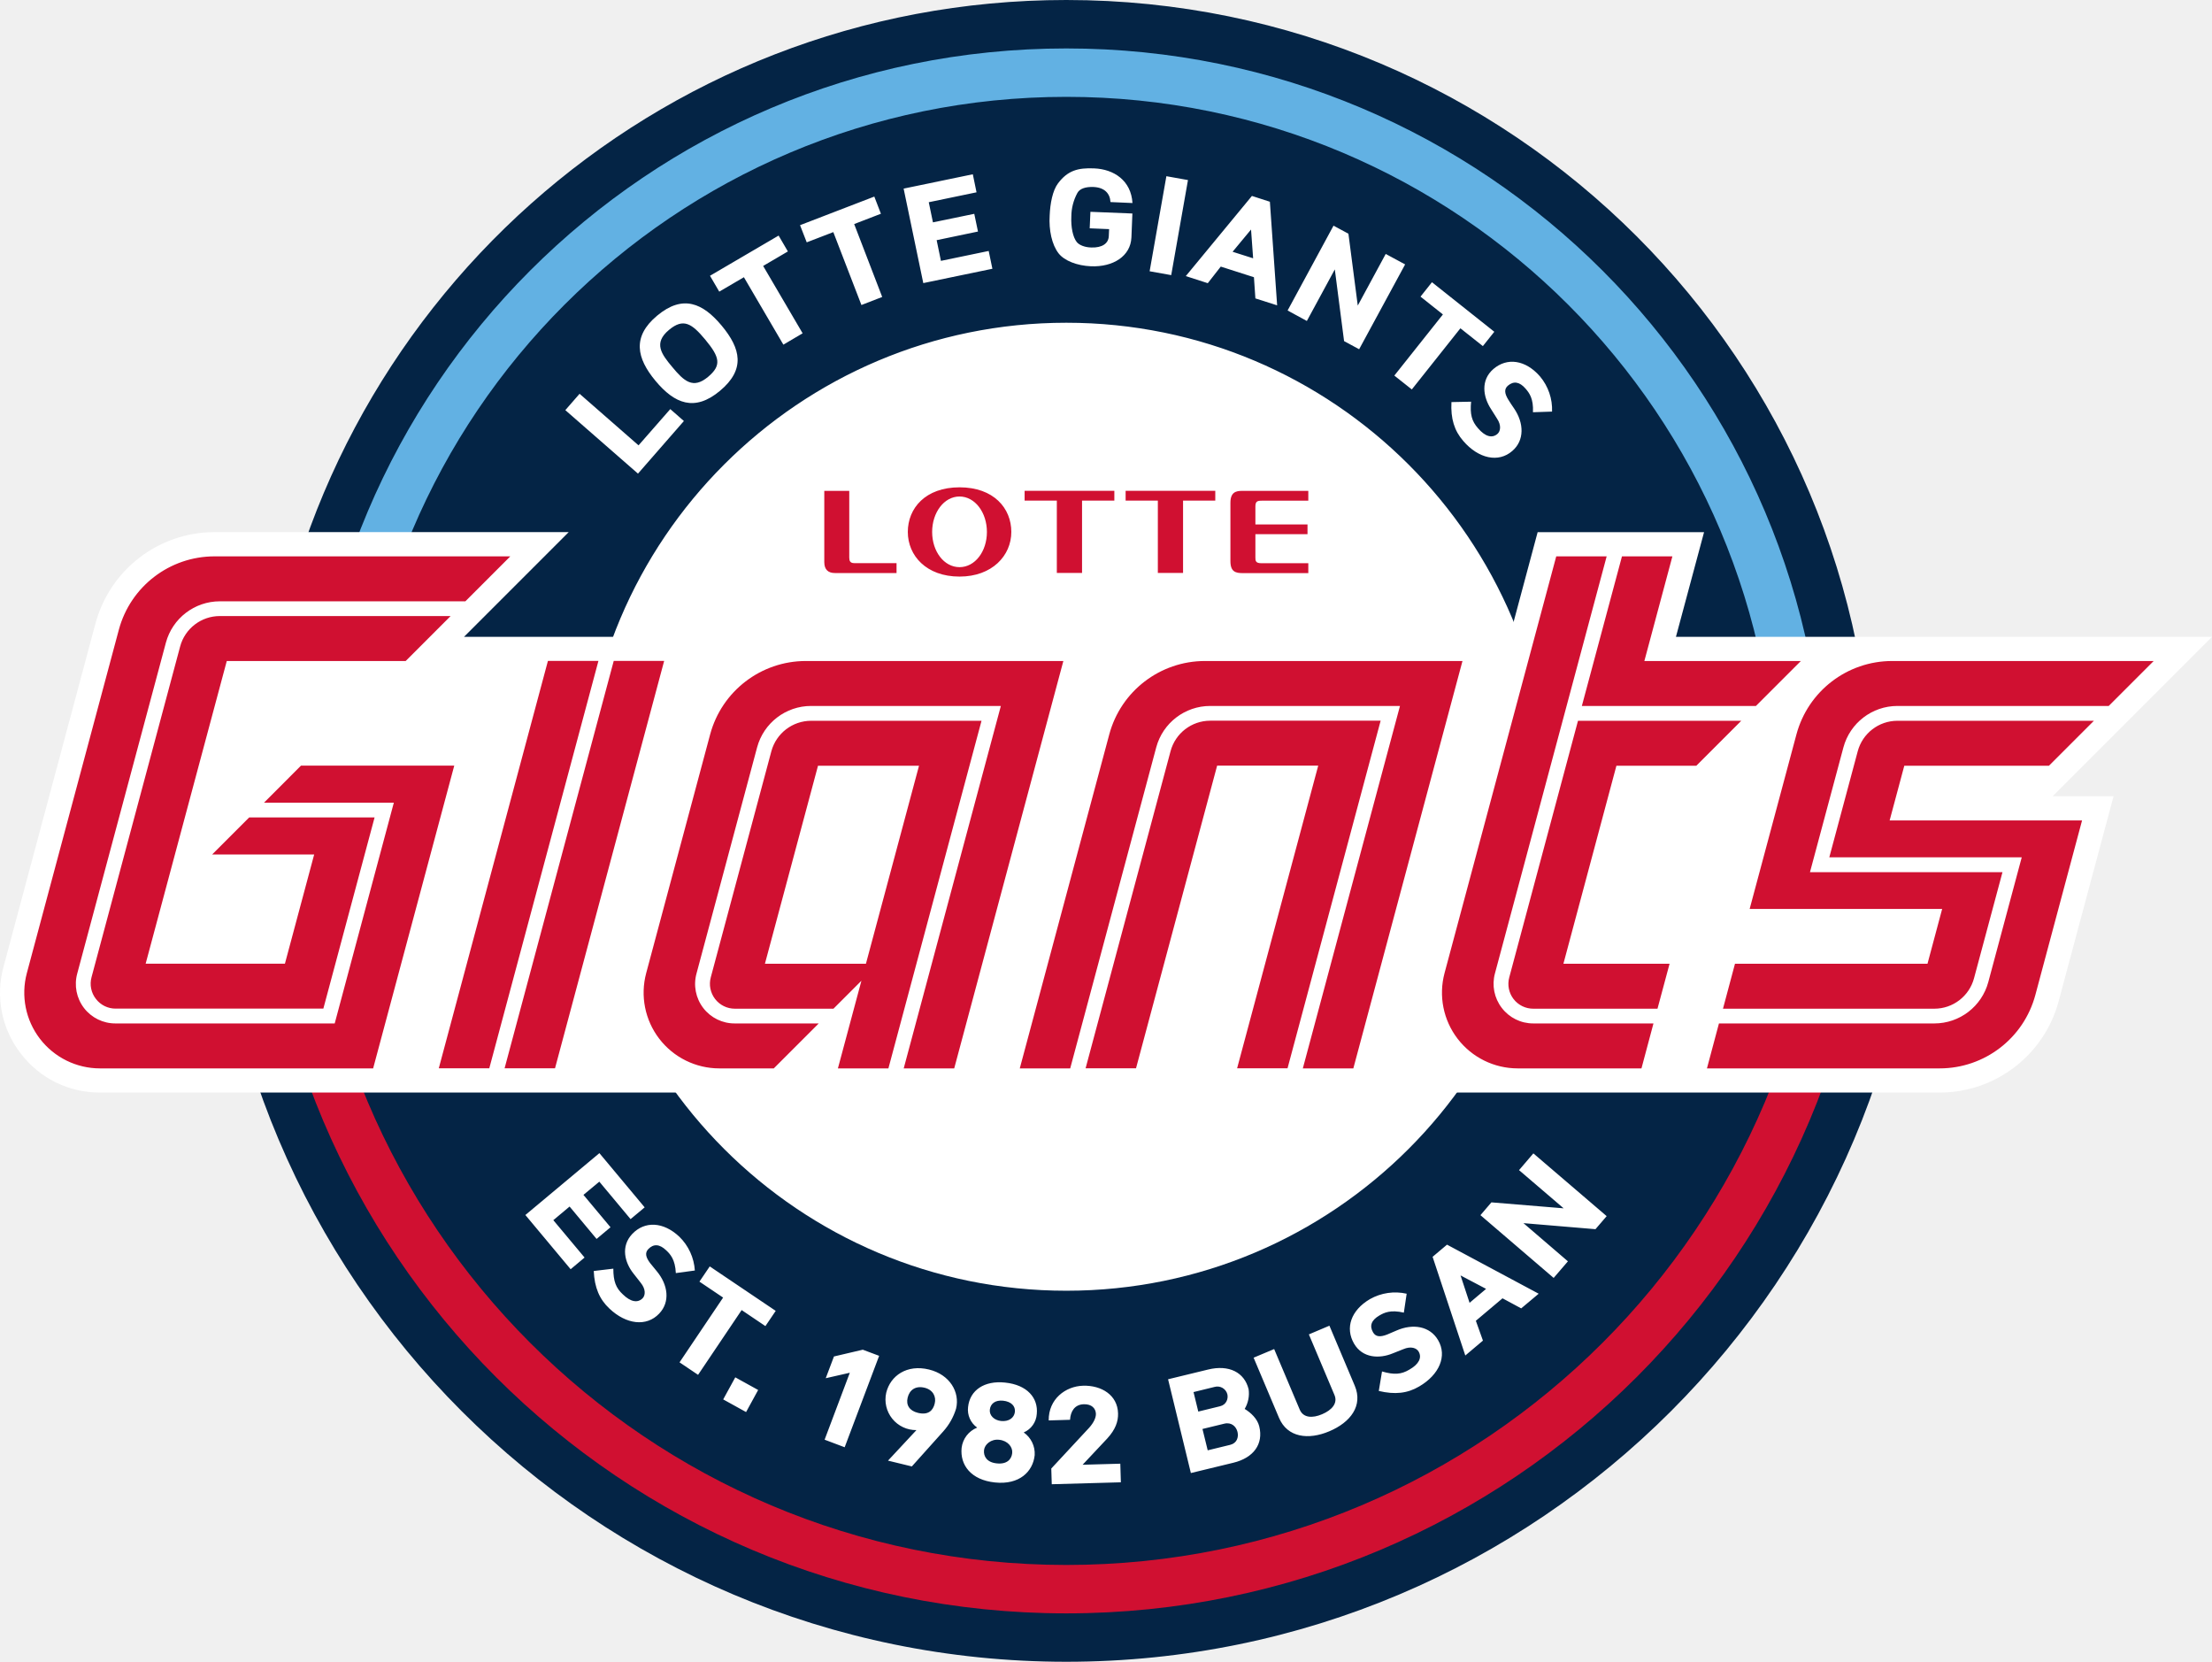
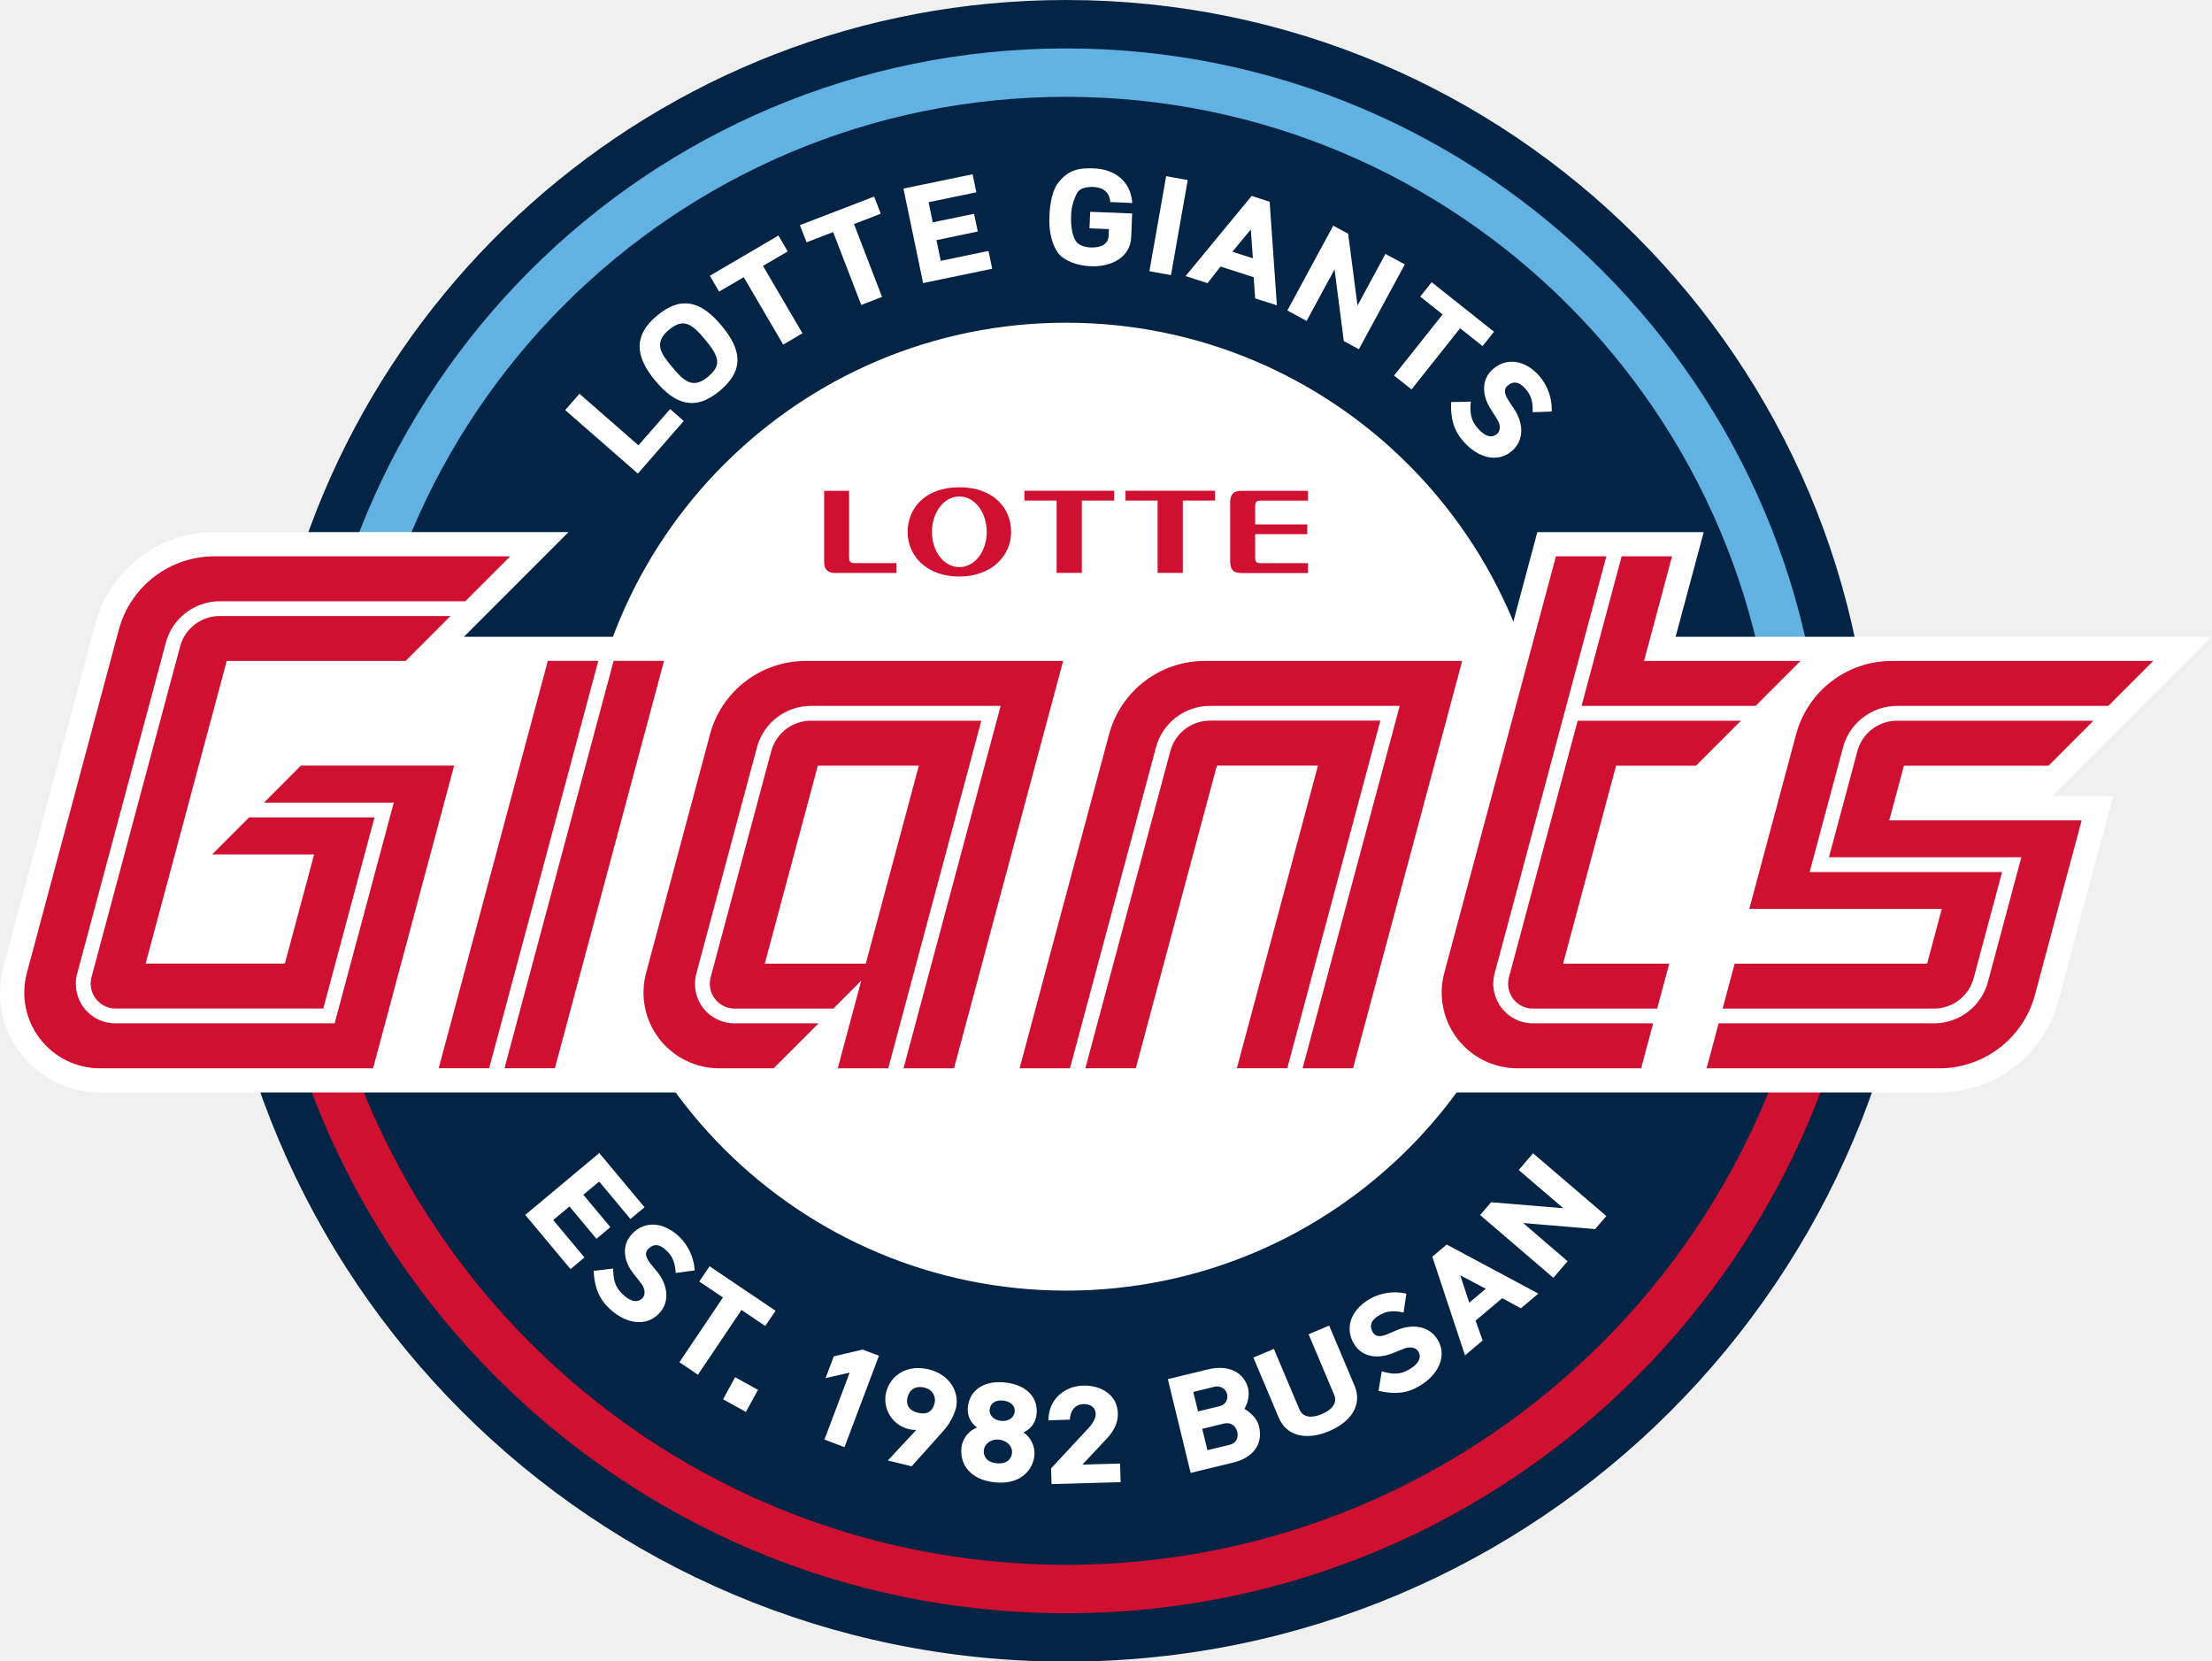
- <svg xmlns="http://www.w3.org/2000/svg" xml:space="preserve" width="1210.762" height="909.4" viewBox="0 0 1210.762 909.4">
-   <path d="M482.05 0C296.157 0 143.092 139.213 120.603 319.04c-3.544 15.39-5.77 30.578-7.308 45.607h-17.71c0 213.464 173 386.517 386.465 386.517 213.463 0 386.517-173.053 386.517-386.517h-21.87c0 15.812-1.355 31.286-3.308 46.568-3.65-15.64-9.641-31.22-18.563-46.568h21.87C846.697 163.237 683.425 0 482.05 0Z" style="fill:#042445;fill-opacity:1;fill-rule:nonzero;stroke:none;stroke-width:36.415" transform="matrix(1.21076 0 0 1.21065 0 0)" />
-   <path d="M482.071 729.288c201.374 0 364.622-163.247 364.622-364.621h-21.849c0 189.284-153.488 342.736-342.773 342.736-189.284 0-342.773-153.452-342.773-342.736H117.45c0 201.374 163.247 364.621 364.621 364.621" style="fill:#d01031;fill-opacity:1;fill-rule:nonzero;stroke:none;stroke-width:36.415" transform="matrix(1.21076 0 0 1.21065 0 0)" />
-   <path d="M482.071 21.894a342.773 342.773 0 0 0-342.773 342.773h21.886A320.888 320.888 0 0 1 482.07 43.779a320.888 320.888 0 0 1 320.89 320.888h21.885A342.773 342.773 0 0 0 482.071 21.894" style="fill:#62b1e3;fill-opacity:1;fill-rule:nonzero;stroke:none;stroke-width:36.415" transform="matrix(1.21076 0 0 1.21065 0 0)" />
-   <path d="M700.852 364.667a218.78 218.78 0 1 1-437.561 0 218.78 218.78 0 0 1 437.56 0m-445.28-179.271 32.846 28.695 20.757-23.779-6.154-5.389-14.348 16.387-26.655-23.306zm69.88-8.703c-11.434 9.541-20.501 5.79-29.095-4.515-8.558-10.269-10.67-19.992.728-29.496 11.653-9.723 20.684-5.644 29.168 4.515 8.667 10.415 10.815 19.81-.8 29.496m-23.015-27.566c-7.174 5.972-3.387 10.961 1.493 16.788 5.28 6.372 9.359 10.123 16.168 4.442 6.19-5.207 5.353-8.885-1.31-16.896-6.01-7.21-9.833-9.796-16.351-4.334" style="fill:#fff;fill-opacity:1;fill-rule:nonzero;stroke:none;stroke-width:36.415" transform="matrix(1.21076 0 0 1.21065 0 0)" />
-   <path d="m345.006 120.214 17.843 30.443-8.703 5.134-17.843-30.48-11.143 6.52-4.188-7.175 31.026-18.17 4.187 7.173zm41.149-18.936 12.672 32.956-9.395 3.641-12.709-32.955-12.017 4.624-3.022-7.756 33.574-12.927 2.986 7.756zm31.244 26.692-8.886-42.714 31.28-6.482 1.676 8.157-21.594 4.479 1.893 9.103 18.681-3.86 1.675 8.012-18.68 3.896 1.93 9.359 21.593-4.48 1.675 8.048zm94.095-20.647c-.364 8.521-8.375 13.474-18.353 13.037-6.154-.255-11.944-2.477-14.566-5.827-3.058-3.933-4.442-10.487-4.042-17.078.219-5.426 1.311-11.362 3.824-14.639 4.333-5.717 8.958-7.028 16.314-6.7 8.849.364 16.678 5.425 17.297 15.658l-9.941-.437c-.219-3.933-2.732-6.591-7.648-6.81-3.568-.145-6.263.729-7.319 2.695a22.577 22.577 0 0 0-2.731 10.633c-.218 4.734.655 9.25 2.44 11.544 1.129 1.42 3.75 2.44 6.664 2.476 4.77.146 7.683-1.784 7.829-5.098l.145-3.205-8.776-.364.327-7.465 18.972.765zm8.23 15.294 9.76 1.748 7.574-42.97-9.76-1.747zm47.813 12.272-.655-9.577-15.003-4.807-5.863 7.502-9.941-3.205L565.97 88.57l8.12 2.622 3.278 46.83zm-1.966-31.135-8.34 10.05 9.286 2.95zm42.059 50.435-4.188-32.41-12.636 23.306-8.703-4.734 20.756-38.345 6.737 3.642 4.224 32.482 12.636-23.342 8.776 4.734-20.793 38.345zm52.583-5.79-21.958 27.639-7.902-6.264 21.958-27.638-10.124-8.048 5.171-6.518 28.185 22.395-5.17 6.482zm1.311 50.944c-4.042-4.624-5.754-10.123-5.353-17.588l8.885-.182c-.546 5.68.291 8.812 3.132 12.017 3.204 3.75 6.336 4.624 8.74 2.585 1.383-1.165 1.965-3.86-.22-7.064l-2.73-4.334c-3.533-5.462-4.662-12.927 1.128-17.952 6.227-5.353 14.566-4.188 21.12 3.35a23.305 23.305 0 0 1 5.427 15.877l-8.63.291c.29-6.19-1.676-8.74-3.35-10.67-2.695-3.13-5.39-3.531-7.976-1.347-1.784 1.566-1.529 3.57.219 6.41.51.873 2.112 3.24 2.549 3.86 4.552 6.663 4.77 14.493-.801 19.263-6.264 5.462-15.294 3.423-22.14-4.516m269.287 157.713L1000 287.868H757.659l12.709-47.303h-75.234l-12.672 47.303h-472.7l47.338-47.34H96.948a55.788 55.788 0 0 0-53.785 41.295L1.578 437.059a44.681 44.681 0 0 0 7.792 39.146c8.594 11.253 21.667 17.662 35.796 17.662h831.715a55.715 55.715 0 0 0 53.785-41.258l24.835-92.676h-27.567z" style="fill:#fff;fill-opacity:1;fill-rule:nonzero;stroke:none;stroke-width:36.415" transform="matrix(1.21076 0 0 1.21065 0 0)" />
-   <path d="m221.16 482.942 49.341-184.15h6.919l-49.342 184.15zm148.972-20.319h-37.871a17.843 17.843 0 0 1-17.37-22.614l27.384-102.18a25.272 25.272 0 0 1 24.398-18.717h85.793l-43.916 163.83h-6.92l42.096-157.166h-77.053a18.572 18.572 0 0 0-17.916 13.8l-27.384 102.181a11.18 11.18 0 0 0 10.888 14.165h44.535zm120.642 20.319 38.418-143.365a18.572 18.572 0 0 1 17.953-13.765h77.053l-42.132 157.13h6.956l43.88-163.83h-85.757a25.345 25.345 0 0 0-24.435 18.717l-38.854 145.113zm256.761-20.319h-54.33a17.734 17.734 0 0 1-14.239-7.028 17.77 17.77 0 0 1-3.131-15.586l50.543-188.52h6.92l-18.135 67.623h78.729l-6.7 6.7h-73.814l-31.062 115.945a11.18 11.18 0 0 0 10.889 14.165h56.115zm31.354-6.701h95.589a18.572 18.572 0 0 0 17.916-13.764l12.854-47.959h-86.995l15.076-56.37a25.345 25.345 0 0 1 24.434-18.754h95.516l-6.7 6.7h-88.816a18.644 18.644 0 0 0-17.952 13.766l-12.855 47.958h87.032l-15.113 56.37a25.308 25.308 0 0 1-24.397 18.754h-97.374ZM99.388 271.809a25.272 25.272 0 0 0-24.398 18.717L34.934 440.01a17.843 17.843 0 0 0 3.095 15.586 17.807 17.807 0 0 0 14.238 7.028h99.048l26.729-99.74h-58.7l-6.701 6.663h56.698l-23.16 86.413H52.267a11.143 11.143 0 0 1-8.922-4.406 11.143 11.143 0 0 1-1.966-9.796l40.056-149.483a18.572 18.572 0 0 1 17.953-13.765h104.328l6.664-6.7z" style="fill:#fff;fill-opacity:1;fill-rule:nonzero;stroke:none;stroke-width:36.415" transform="matrix(1.21076 0 0 1.21065 0 0)" />
-   <path d="M433.785 220.281c-15.44 0-23.379 9.468-23.379 20.174 0 10.67 8.34 20.176 23.38 20.176 14.747 0 23.413-9.506 23.413-20.176 0-10.706-7.937-20.174-23.414-20.174zm29.422 1.567v4.441h14.566v32.701h11.399v-32.7h14.603v-4.442zm45.666 0v4.441h14.566v32.701h11.397v-32.7h14.568v-4.442zm-136.228.037v32.226c0 3.35 1.746 4.916 4.806 4.916h27.858v-4.478H386.19c-1.894 0-2.257-1.057-2.257-2.549v-30.115zm188.882 0c-2.694 0-5.279.544-5.279 5.388v26.366c0 4.916 2.44 5.425 5.645 5.425h29.568v-4.478h-21.303c-2.548 0-2.62-1.13-2.62-2.623v-10.488h23.56v-4.405l-23.56-.002v-8.084c0-2.367.873-2.658 2.913-2.658h21.01v-4.441zm-127.742 2.549c7.027 0 12.381 7.281 12.381 16.021 0 8.776-5.353 15.914-12.38 15.914-7.029 0-12.382-7.138-12.382-15.914 0-8.74 5.352-16.021 12.381-16.021zm-336.8 27.054a44.79 44.79 0 0 0-43.26 33.174L12.139 439.863a34.23 34.23 0 0 0 33.064 43.08h123.483l36.67-136.847h-69.297l-16.715 16.75h58.699l-26.729 99.777H52.268a17.843 17.843 0 0 1-17.334-22.613L74.99 290.525A25.272 25.272 0 0 1 99.39 271.81H210.38l20.318-20.32zm606.562.002L653.039 439.9a34.23 34.23 0 0 0 33.066 43.041h55.97l5.425-20.32h-54.33a17.807 17.807 0 0 1-14.24-7.025 17.843 17.843 0 0 1-3.094-15.586l50.506-188.52Zm29.713 0-18.135 67.621h78.693l20.32-20.318h-70.755l12.674-47.303zM99.387 278.473a18.572 18.572 0 0 0-17.953 13.763l.002.002L41.38 441.721a11.143 11.143 0 0 0 1.965 9.795 11.143 11.143 0 0 0 8.922 4.406h93.914l23.16-86.412h-56.697l-16.752 16.75h46.138l-13.219 49.342H65.85l36.67-136.809h80.876l20.32-20.32zm148.318 20.283-49.342 184.15h22.832l49.342-184.15zm29.75 0-49.342 184.15h22.797l49.342-184.15zm86.815.037a44.79 44.79 0 0 0-43.225 33.174l-28.912 107.896a34.23 34.23 0 0 0 33.027 43.08h24.652l20.32-20.32H332.26a17.843 17.843 0 0 1-17.37-22.613l27.383-102.182a25.272 25.272 0 0 1 24.399-18.717h85.793l-43.916 163.83h22.832l49.342-184.148zm180.435 0a44.79 44.79 0 0 0-43.225 33.174L461.023 482.94h22.795l38.893-145.11v-.003a25.272 25.272 0 0 1 24.396-18.717h85.795l-43.918 163.83h22.832l49.342-184.148Zm310.654 0a44.79 44.79 0 0 0-43.224 33.174l-21.156 78.91h87.03l-6.626 24.762h-87.031l-5.426 20.32h95.553a18.572 18.572 0 0 0 17.95-13.803l12.856-47.92h-87.031l15.111-56.37a25.308 25.308 0 0 1 24.399-18.755h95.552l20.32-20.318zm-308.252 26.982a18.572 18.572 0 0 0-17.916 13.766l-38.418 143.363h22.797l36.67-136.808h45.701l-36.67 136.81h22.795l42.096-157.13zm-180.433.037a18.644 18.644 0 0 0-17.953 13.764c-6.81 25.563-27.385 102.182-27.385 102.182a11.252 11.252 0 0 0 10.889 14.201h44.572l12.635-12.637-10.633 39.621h22.832l42.096-157.13zm346.705 0-31.063 115.946a11.216 11.216 0 0 0 10.89 14.201h56.114l5.461-20.32h-47.994l23.961-89.506h36.123l20.32-20.32zm144.385 0a18.572 18.572 0 0 0-17.916 13.764l-12.856 47.96h86.996l-15.113 56.368a25.272 25.272 0 0 1-24.396 18.719h-97.375l-5.426 20.318H876.88a44.79 44.79 0 0 0 43.26-33.173l21.12-78.91h-86.993l6.627-24.725h65.4l20.32-20.32zm-487.961 20.32h45.666l-23.998 89.509h-45.664z" style="fill:#d01031;fill-opacity:1;fill-rule:nonzero;stroke:none;stroke-width:36.415" transform="matrix(1.21076 0 0 1.21065 0 0)" />
-   <path d="m237.51 549.217 33.465-27.967 20.465 24.508-6.373 5.316-14.129-16.933-7.174 5.972L276 554.752l-6.3 5.28-12.199-14.639-7.356 6.155 14.13 16.896-6.3 5.28zm37.98 42.278c-4.48-4.188-6.737-9.505-7.065-16.97l8.85-1.056c0 5.681 1.165 8.74 4.296 11.617 3.532 3.459 6.737 4.005 8.958 1.748 1.238-1.311 1.53-4.042-.91-7.029l-3.168-4.042c-4.079-5.061-5.9-12.38-.656-17.952 5.645-5.972 14.093-5.608 21.34 1.238a23.378 23.378 0 0 1 6.991 15.258l-8.594 1.165c-.291-6.19-2.512-8.557-4.37-10.305-3.022-2.877-5.717-2.986-8.084-.546-1.602 1.711-1.165 3.677.838 6.336a93.95 93.95 0 0 0 2.95 3.605c5.17 6.19 6.19 13.947 1.128 19.227-5.717 6.045-14.893 4.916-22.504-2.294m59.793.692-19.7 29.277-8.376-5.644 19.7-29.278-10.705-7.21 4.66-6.882 29.825 20.1-4.661 6.883zm-8.339 40.383 10.342 5.718 5.462-9.978-10.342-5.717zm50.071-19.409-3.715 9.832 10.888-2.476-11.398 30.26 9.068 3.424 15.585-41.331-7.392-2.768zm42.969 5.899c9.431 2.295 14.056 10.27 12.235 17.698a27.238 27.238 0 0 1-5.79 10.27l-14.201 15.84-10.78-2.622 12.855-13.801a13.838 13.838 0 0 1-13.655-16.897c1.893-7.72 9.358-12.927 19.336-10.487m-4.989 19.59c4.625 1.13 6.81-1.019 7.574-4.223.765-3.095-.764-6.19-4.588-7.137-4.078-.984-6.81.983-7.647 4.479-.838 3.386.874 5.972 4.661 6.882m34.813 31.462c-10.852-1.128-15.877-7.902-15.076-15.658a11.289 11.289 0 0 1 7.028-9.14 9.905 9.905 0 0 1-4.115-9.286c.801-7.683 7.429-12.053 16.715-11.07 10.014 1.02 15.075 6.955 14.347 14.202a9.76 9.76 0 0 1-5.9 8.339 11.69 11.69 0 0 1 4.953 10.269c-.764 7.392-6.882 13.51-17.952 12.344m1.857-19.3c-3.605-.4-6.518 2.04-6.81 4.698-.291 2.804 1.311 5.535 5.754 5.972 4.625.51 6.7-1.857 6.992-4.661.291-2.695-1.967-5.608-5.936-6.008m1.82-17.662c-3.568-.364-5.716 1.348-6.008 4.079-.254 2.512 1.857 4.734 5.062 5.098 3.569.364 5.936-1.457 6.263-4.042.328-2.658-1.602-4.734-5.316-5.135m21.994 37.762-.218-7.1 17.188-18.5c1.966-2.22 3.022-4.442 2.986-6.226-.074-2.44-1.894-4.443-5.463-4.333-4.187.109-6.008 3.277-6.227 7.028l-9.65.291c-.109-9.65 7.575-15.476 15.586-15.695 8.266-.218 15.55 4.224 15.768 12.49.109 3.642-1.166 7.32-4.88 11.362l-11.143 11.871 17.042-.473.254 8.412zm82.116-9.722-19.227 4.66-10.306-42.386 18.135-4.406c9.431-2.294 16.423 1.31 18.28 8.921a13.656 13.656 0 0 1-1.784 8.886c2.804 1.711 5.753 4.442 6.59 7.902 1.967 8.01-2.585 14.201-11.688 16.423m-8.521-34.267-9.505 2.33 2.149 8.813 9.832-2.403c2.913-.692 3.787-3.46 3.314-5.426a4.661 4.661 0 0 0-5.79-3.314m4.442 16.605-9.904 2.404 2.367 9.65 10.16-2.477c3.022-.728 3.896-3.423 3.313-5.826-.582-2.44-2.731-4.515-5.936-3.75m58.956-17.115c3.787 8.994-1.93 16.532-11.544 20.574-9.358 3.97-18.935 2.877-22.723-6.118l-11.47-27.165 9.286-3.897 11.58 27.42c1.602 3.715 5.753 3.897 10.086 2.04 4.407-1.857 7.174-4.952 5.608-8.667l-11.58-27.42 9.286-3.933zm29.132.291c-5.28 3.132-10.998 3.787-18.28 2.04l1.456-8.813c5.499 1.602 8.74 1.347 12.381-.838 4.297-2.44 5.754-5.39 4.188-8.12-.91-1.603-3.46-2.622-6.992-1.093l-4.77 1.894c-6.009 2.476-13.583 2.185-17.443-4.406-4.115-7.101-1.42-15.076 7.174-20.138a23.305 23.305 0 0 1 16.605-2.44l-1.275 8.558c-6.045-1.42-8.921.036-11.106 1.31-3.605 2.113-4.516 4.662-2.804 7.612 1.201 2.039 3.204 2.184 6.336.983a105.8 105.8 0 0 0 4.26-1.821c7.393-3.241 15.113-2.003 18.79 4.333 4.225 7.138.547 15.659-8.52 20.939m46.101-35.286-8.448-4.552-12.054 10.16 3.205 8.958-7.975 6.736-14.784-44.608 6.518-5.498 41.44 22.176zm-27.42-14.894 4.078 12.381 7.465-6.3zm60.994-20.902-32.554-2.731 20.1 17.26-6.445 7.502-33.101-28.367 4.952-5.79 32.665 2.695-20.174-17.261 6.482-7.574 33.137 28.367z" style="fill:#fff;fill-opacity:1;fill-rule:nonzero;stroke:none;stroke-width:36.415" transform="matrix(1.21076 0 0 1.21065 0 0)" />
+ <svg xmlns="http://www.w3.org/2000/svg" width="px" height="500px" viewBox="0 0 666 500" version="1.1">
+   <g id="surface1">
+     <path style=" stroke:none;fill-rule:nonzero;fill:rgb(1.569%,14.118%,27.059%);fill-opacity:1;" d="M 320.98 0 C 197.203 0 95.281 92.707 80.305 212.457 C 77.945 222.703 76.465 232.82 75.441 242.828 L 63.648 242.828 C 63.648 384.977 178.844 500.219 320.98 500.219 C 463.121 500.219 578.352 384.977 578.352 242.828 L 563.789 242.828 C 563.789 253.355 562.887 263.66 561.586 273.84 C 559.156 263.422 555.168 253.047 549.227 242.828 L 563.789 242.828 C 563.789 108.703 455.07 0 320.98 0 Z M 320.98 0 " />
+     <path style=" stroke:none;fill-rule:nonzero;fill:rgb(81.569%,6.275%,19.216%);fill-opacity:1;" d="M 320.996 485.652 C 455.086 485.652 563.785 376.941 563.785 242.84 L 549.238 242.84 C 549.238 368.891 447.035 471.078 320.996 471.078 C 194.957 471.078 92.754 368.891 92.754 242.84 L 78.207 242.84 C 78.207 376.941 186.906 485.652 320.996 485.652 " />
+     <path style=" stroke:none;fill-rule:nonzero;fill:rgb(38.431%,69.412%,89.02%);fill-opacity:1;" d="M 320.996 14.578 C 194.941 14.578 92.754 116.777 92.754 242.84 L 107.328 242.84 C 107.328 124.824 202.988 29.152 320.996 29.152 C 439 29.152 534.664 124.824 534.664 242.84 L 549.238 242.84 C 549.238 116.773 447.051 14.578 320.996 14.578 " />
+     <path style=" stroke:none;fill-rule:nonzero;fill:rgb(100%,100%,100%);fill-opacity:1;" d="M 466.676 242.84 C 466.676 323.305 401.453 388.531 320.996 388.531 C 240.539 388.531 175.316 323.305 175.316 242.84 C 175.316 162.379 240.539 97.148 320.996 97.148 C 401.453 97.148 466.676 162.379 466.676 242.84 M 170.176 123.461 L 192.047 142.566 L 205.867 126.734 L 201.77 123.145 L 192.219 134.059 L 174.469 118.539 Z M 216.707 117.664 C 209.094 124.02 203.055 121.52 197.332 114.656 C 191.637 107.82 190.23 101.344 197.82 95.016 C 205.578 88.539 211.59 91.258 217.242 98.023 C 223.012 104.957 224.441 111.215 216.707 117.664 M 201.383 99.309 C 196.605 103.285 199.129 106.605 202.379 110.488 C 205.895 114.73 208.609 117.227 213.145 113.445 C 217.266 109.977 216.707 107.527 212.27 102.195 C 208.27 97.391 205.723 95.672 201.383 99.309 " />
+     <path style=" stroke:none;fill-rule:nonzero;fill:rgb(100%,100%,100%);fill-opacity:1;" d="M 229.727 80.055 L 241.609 100.324 L 235.816 103.746 L 223.934 83.449 L 216.512 87.789 L 213.727 83.012 L 234.383 70.91 L 237.172 75.688 Z M 257.129 67.445 L 265.566 89.391 L 259.309 91.812 L 250.848 69.867 L 242.848 72.949 L 240.832 67.781 L 263.191 59.176 L 265.18 64.34 Z M 277.934 85.219 L 272.016 56.773 L 292.844 52.457 L 293.961 57.891 L 279.582 60.871 L 280.844 66.934 L 293.281 64.363 L 294.395 69.699 L 281.957 72.293 L 283.242 78.527 L 297.621 75.543 L 298.738 80.902 Z M 340.586 71.469 C 340.344 77.145 335.012 80.441 328.367 80.152 C 324.27 79.98 320.414 78.5 318.668 76.27 C 316.633 73.652 315.711 69.285 315.977 64.898 C 316.121 61.285 316.848 57.332 318.523 55.148 C 321.406 51.344 324.488 50.469 329.387 50.688 C 335.277 50.93 340.492 54.301 340.902 61.113 L 334.285 60.824 C 334.137 58.203 332.465 56.434 329.191 56.289 C 326.816 56.191 325.02 56.773 324.316 58.082 C 323.137 60.258 322.512 62.691 322.5 65.164 C 322.355 68.316 322.934 71.324 324.125 72.852 C 324.875 73.797 326.621 74.477 328.562 74.5 C 331.738 74.598 333.676 73.312 333.773 71.105 L 333.871 68.973 L 328.027 68.73 L 328.246 63.758 L 340.879 64.266 Z M 346.066 81.652 L 352.566 82.816 L 357.609 54.203 L 351.109 53.039 Z M 377.906 89.824 L 377.469 83.449 L 367.48 80.246 L 363.574 85.242 L 356.957 83.109 L 376.859 58.98 L 382.27 60.727 L 384.449 91.914 Z M 376.594 69.094 L 371.043 75.785 L 377.227 77.75 Z M 404.602 102.68 L 401.812 81.094 L 393.398 96.617 L 387.605 93.465 L 401.426 67.93 L 405.91 70.355 L 408.723 91.984 L 417.137 76.441 L 422.98 79.594 L 409.137 105.129 Z M 439.613 98.824 L 424.992 117.227 L 419.73 113.055 L 434.352 94.652 L 427.613 89.293 L 431.055 84.953 L 449.824 99.867 L 446.379 104.184 Z M 440.488 132.746 C 437.797 129.668 436.656 126.008 436.922 121.035 L 442.84 120.914 C 442.477 124.695 443.035 126.781 444.926 128.918 C 447.059 131.414 449.145 131.996 450.746 130.637 C 451.664 129.863 452.055 128.066 450.598 125.934 L 448.781 123.047 C 446.43 119.41 445.676 114.438 449.531 111.094 C 453.68 107.527 459.23 108.305 463.594 113.324 C 466.07 116.277 467.359 120.047 467.207 123.898 L 461.461 124.09 C 461.656 119.969 460.348 118.27 459.23 116.984 C 457.438 114.902 455.641 114.633 453.922 116.086 C 452.73 117.129 452.902 118.465 454.066 120.355 C 454.406 120.938 455.473 122.516 455.762 122.926 C 458.793 127.363 458.941 132.578 455.23 135.754 C 451.059 139.391 445.047 138.035 440.488 132.746 M 619.797 237.773 L 665.867 191.699 L 504.5 191.699 L 512.965 160.199 L 462.867 160.199 L 454.43 191.699 L 139.672 191.699 L 171.195 160.172 L 64.555 160.172 C 47.777 160.199 33.098 171.469 28.742 187.672 L 1.051 291.047 C -1.414 300.07 0.508 309.727 6.238 317.117 C 11.961 324.609 20.668 328.879 30.074 328.879 L 583.887 328.879 C 600.664 328.871 615.348 317.605 619.699 301.402 L 636.238 239.688 L 617.883 239.688 Z M 619.797 237.773 " />
+     <path style=" stroke:none;fill-rule:nonzero;fill:rgb(100%,100%,100%);fill-opacity:1;" d="M 147.262 321.602 L 180.117 198.973 L 184.727 198.973 L 151.871 321.602 Z M 246.461 308.07 L 221.242 308.07 C 217.508 308.109 213.977 306.391 211.703 303.43 C 209.43 300.469 208.676 296.609 209.676 293.012 L 227.91 224.969 C 229.883 217.617 236.547 212.508 244.156 212.504 L 301.281 212.504 L 272.039 321.602 L 267.434 321.602 L 295.465 216.941 L 244.156 216.941 C 238.559 216.953 233.664 220.723 232.227 226.133 L 213.992 294.176 C 213.367 296.43 213.84 298.848 215.266 300.703 C 216.688 302.555 218.902 303.633 221.242 303.609 L 250.895 303.609 Z M 326.789 321.602 L 352.371 226.133 C 353.82 220.723 358.727 216.961 364.328 216.965 L 415.633 216.965 L 387.578 321.602 L 392.211 321.602 L 421.43 212.504 L 364.328 212.504 C 356.711 212.512 350.047 217.617 348.055 224.969 L 322.184 321.602 Z M 497.758 308.07 L 461.582 308.07 C 457.863 308.094 454.348 306.359 452.102 303.391 C 449.812 300.453 449.039 296.609 450.016 293.012 L 483.672 167.473 L 488.281 167.473 L 476.203 212.504 L 528.629 212.504 L 524.164 216.965 L 475.016 216.965 L 454.332 294.176 C 453.707 296.43 454.18 298.848 455.605 300.703 C 457.031 302.559 459.242 303.633 461.582 303.609 L 498.949 303.609 Z M 518.637 303.609 L 582.285 303.609 C 587.879 303.602 592.77 299.844 594.215 294.445 L 602.777 262.508 L 544.848 262.508 L 554.887 224.969 C 556.867 217.609 563.535 212.492 571.156 212.48 L 634.758 212.48 L 630.297 216.941 L 571.156 216.941 C 565.562 216.953 560.668 220.707 559.203 226.109 L 550.645 258.043 L 608.594 258.043 L 598.531 295.582 C 596.559 302.938 589.902 308.059 582.285 308.07 L 517.449 308.07 Z M 66.18 181.004 C 58.57 181.008 51.906 186.117 49.934 193.469 L 23.262 293.012 C 22.285 296.605 23.047 300.445 25.324 303.391 C 27.574 306.352 31.082 308.086 34.805 308.074 L 100.754 308.074 L 118.555 241.652 L 79.469 241.652 L 75.004 246.09 L 112.758 246.09 L 97.336 303.633 L 34.805 303.633 C 32.473 303.645 30.273 302.559 28.863 300.699 C 27.422 298.855 26.934 296.438 27.555 294.176 L 54.227 194.633 C 55.676 189.223 60.578 185.461 66.18 185.465 L 135.648 185.465 L 140.086 181.004 Z M 66.18 181.004 " />
+     <path style=" stroke:none;fill-rule:nonzero;fill:rgb(81.569%,6.275%,19.216%);fill-opacity:1;" d="M 288.844 146.691 C 278.562 146.691 273.277 152.996 273.277 160.125 C 273.277 167.23 278.828 173.559 288.844 173.559 C 298.664 173.559 304.434 167.23 304.434 160.125 C 304.434 152.996 299.148 146.691 288.844 146.691 Z M 308.434 147.734 L 308.434 150.691 L 318.133 150.691 L 318.133 172.469 L 325.723 172.469 L 325.723 150.691 L 335.449 150.691 L 335.449 147.734 Z M 338.844 147.734 L 338.844 150.691 L 348.543 150.691 L 348.543 172.469 L 356.129 172.469 L 356.129 150.691 L 365.832 150.691 L 365.832 147.734 Z M 248.133 147.758 L 248.133 169.219 C 248.133 171.449 249.297 172.492 251.332 172.492 L 269.883 172.492 L 269.883 169.512 L 257.152 169.512 C 255.891 169.512 255.648 168.805 255.648 167.812 L 255.648 147.758 Z M 373.902 147.758 C 372.109 147.758 370.387 148.121 370.387 151.348 L 370.387 168.906 C 370.387 172.18 372.012 172.516 374.148 172.516 L 393.836 172.516 L 393.836 169.535 L 379.648 169.535 C 377.953 169.535 377.906 168.781 377.906 167.789 L 377.906 160.805 L 393.594 160.805 L 393.594 157.871 L 377.906 157.871 L 377.906 152.484 C 377.906 150.91 378.488 150.715 379.844 150.715 L 393.836 150.715 L 393.836 147.758 Z M 288.844 149.457 C 293.523 149.457 297.086 154.305 297.086 160.125 C 297.086 165.969 293.523 170.723 288.844 170.723 C 284.164 170.723 280.598 165.969 280.598 160.125 C 280.598 154.305 284.164 149.457 288.844 149.457 Z M 64.578 167.473 C 51.086 167.473 39.273 176.531 35.773 189.562 L 8.082 292.914 C 6.25 299.758 7.707 307.066 12.02 312.688 C 16.332 318.309 23.016 321.602 30.098 321.602 L 112.324 321.602 L 136.738 230.473 L 90.598 230.473 L 79.469 241.629 L 118.555 241.629 L 100.754 308.07 L 34.805 308.07 C 31.074 308.102 27.551 306.379 25.281 303.418 C 23.012 300.461 22.266 296.605 23.262 293.012 L 49.934 193.469 C 51.906 186.117 58.57 181.008 66.18 181.004 L 140.086 181.004 L 153.613 167.473 Z M 468.469 167.473 L 434.836 292.941 C 433.016 299.781 434.477 307.082 438.789 312.695 C 443.102 318.309 449.777 321.602 456.855 321.602 L 494.125 321.602 L 497.738 308.07 L 461.559 308.07 C 457.84 308.086 454.328 306.352 452.078 303.391 C 449.805 300.445 449.039 296.605 450.016 293.012 L 483.648 167.473 Z M 488.254 167.473 L 476.18 212.504 L 528.578 212.504 L 542.109 198.973 L 494.996 198.973 L 503.434 167.473 Z M 66.18 185.441 C 60.578 185.438 55.676 189.199 54.223 194.605 L 54.227 194.609 L 27.555 294.152 C 26.938 296.41 27.422 298.828 28.863 300.676 C 30.273 302.531 32.473 303.617 34.805 303.609 L 97.336 303.609 L 112.758 246.066 L 75.008 246.066 L 63.852 257.219 L 94.574 257.219 L 85.77 290.078 L 43.848 290.078 L 68.266 198.973 L 122.117 198.973 L 135.648 185.441 Z M 164.938 198.949 L 132.082 321.578 L 147.285 321.578 L 180.141 198.949 Z M 184.75 198.949 L 151.895 321.578 L 167.074 321.578 L 199.93 198.949 Z M 242.555 198.973 C 229.07 198.984 217.27 208.039 213.773 221.066 L 194.523 292.914 C 192.691 299.754 194.145 307.059 198.449 312.676 C 202.758 318.297 209.434 321.594 216.512 321.602 L 232.93 321.602 L 246.461 308.07 L 221.242 308.07 C 217.508 308.109 213.977 306.391 211.703 303.43 C 209.426 300.469 208.676 296.609 209.676 293.012 L 227.91 224.969 C 229.883 217.617 236.543 212.508 244.156 212.504 L 301.281 212.504 L 272.039 321.602 L 287.242 321.602 L 320.098 198.973 Z M 362.703 198.973 C 349.219 198.984 337.418 208.039 333.918 221.066 L 306.98 321.602 L 322.16 321.602 L 348.055 224.969 C 350.031 217.617 356.691 212.508 364.301 212.504 L 421.43 212.504 L 392.188 321.602 L 407.391 321.602 L 440.242 198.973 Z M 569.555 198.973 C 556.07 198.984 544.273 208.039 540.773 221.066 L 526.688 273.613 L 584.637 273.613 L 580.227 290.102 L 522.273 290.102 L 518.66 303.633 L 582.289 303.633 C 587.895 303.633 592.801 299.863 594.238 294.441 L 602.801 262.531 L 544.848 262.531 L 554.91 224.992 C 556.883 217.637 563.543 212.516 571.156 212.504 L 634.781 212.504 L 648.312 198.973 Z M 364.301 216.941 C 358.711 216.949 353.816 220.707 352.371 226.109 L 326.789 321.578 L 341.969 321.578 L 366.387 230.473 L 396.816 230.473 L 372.402 321.578 L 387.578 321.578 L 415.609 216.941 Z M 244.156 216.965 C 238.562 216.977 233.668 220.73 232.203 226.133 C 227.668 243.156 213.969 294.176 213.969 294.176 C 213.355 296.434 213.828 298.844 215.254 300.699 C 216.676 302.555 218.879 303.641 221.219 303.633 L 250.898 303.633 L 259.309 295.219 L 252.23 321.602 L 267.434 321.602 L 295.465 216.965 Z M 475.016 216.965 L 454.332 294.176 C 453.711 296.434 454.18 298.852 455.605 300.711 C 457.031 302.566 459.242 303.652 461.582 303.633 L 498.949 303.633 L 502.586 290.102 L 470.625 290.102 L 486.582 230.5 L 510.637 230.5 L 524.164 216.965 Z M 571.156 216.965 C 565.566 216.973 560.676 220.73 559.227 226.133 L 550.668 258.07 L 608.594 258.07 L 598.531 295.605 C 596.559 302.957 589.898 308.066 582.289 308.07 L 517.449 308.07 L 513.836 321.602 L 583.887 321.602 C 597.379 321.602 609.191 312.543 612.691 299.512 L 626.754 246.965 L 568.828 246.965 L 573.242 230.5 L 616.789 230.5 L 630.32 216.965 Z M 246.238 230.496 L 276.648 230.496 L 260.668 290.105 L 230.262 290.105 Z M 246.238 230.496 " />
+     <path style=" stroke:none;fill-rule:nonzero;fill:rgb(100%,100%,100%);fill-opacity:1;" d="M 158.148 365.738 L 180.434 347.113 L 194.062 363.434 L 189.816 366.973 L 180.41 355.699 L 175.633 359.676 L 183.781 369.422 L 179.586 372.938 L 171.461 363.191 L 166.562 367.289 L 175.973 378.539 L 171.777 382.055 Z M 183.441 393.891 C 180.457 391.102 178.953 387.562 178.734 382.59 L 184.629 381.887 C 184.629 385.672 185.402 387.707 187.488 389.621 C 189.84 391.926 191.977 392.289 193.453 390.785 C 194.277 389.914 194.473 388.094 192.848 386.105 L 190.738 383.414 C 188.023 380.043 186.809 375.172 190.301 371.461 C 194.062 367.484 199.688 367.727 204.512 372.285 C 207.266 374.977 208.926 378.598 209.168 382.445 L 203.445 383.219 C 203.25 379.098 201.77 377.523 200.535 376.359 C 198.523 374.441 196.727 374.371 195.152 375.996 C 194.086 377.133 194.375 378.441 195.711 380.215 C 196.344 381.031 197 381.832 197.672 382.613 C 201.117 386.738 201.797 391.902 198.426 395.418 C 194.617 399.445 188.508 398.691 183.441 393.891 M 223.254 394.352 L 210.137 413.848 L 204.559 410.09 L 217.676 390.594 L 210.547 385.793 L 213.652 381.207 L 233.512 394.594 L 230.406 399.176 Z M 217.703 421.242 L 224.59 425.051 L 228.227 418.406 L 221.34 414.602 Z M 251.043 408.32 L 248.57 414.867 L 255.82 413.219 L 248.23 433.367 L 254.266 435.648 L 264.645 408.125 L 259.723 406.281 Z M 279.652 412.246 C 285.934 413.773 289.012 419.086 287.801 424.031 C 287.031 426.566 285.715 428.902 283.945 430.871 L 274.488 441.418 L 267.312 439.672 L 275.871 430.484 C 273.051 430.516 270.371 429.254 268.598 427.062 C 266.824 424.867 266.156 421.98 266.777 419.23 C 268.039 414.09 273.012 410.621 279.652 412.246 M 276.332 425.293 C 279.41 426.047 280.867 424.613 281.375 422.48 C 281.883 420.418 280.867 418.359 278.32 417.727 C 275.605 417.074 273.785 418.383 273.227 420.711 C 272.672 422.965 273.809 424.688 276.332 425.293 M 299.512 446.246 C 292.285 445.492 288.941 440.984 289.473 435.816 C 289.801 433.086 291.598 430.75 294.152 429.73 C 292.172 428.332 291.121 425.957 291.414 423.547 C 291.945 418.43 296.359 415.52 302.543 416.176 C 309.211 416.855 312.582 420.809 312.098 425.633 C 311.938 428.078 310.418 430.223 308.168 431.188 C 310.379 432.738 311.629 435.328 311.465 438.023 C 310.957 442.949 306.883 447.023 299.512 446.246 M 300.75 433.395 C 298.348 433.125 296.41 434.75 296.215 436.52 C 296.02 438.387 297.086 440.207 300.047 440.5 C 303.125 440.836 304.508 439.262 304.703 437.395 C 304.895 435.598 303.391 433.66 300.75 433.395 M 301.961 421.633 C 299.586 421.391 298.156 422.531 297.961 424.348 C 297.793 426.02 299.195 427.5 301.332 427.742 C 303.707 427.984 305.285 426.773 305.5 425.051 C 305.719 423.281 304.434 421.898 301.961 421.633 M 316.605 446.777 L 316.461 442.051 L 327.906 429.73 C 329.215 428.254 329.918 426.773 329.895 425.586 C 329.848 423.961 328.633 422.625 326.258 422.699 C 323.469 422.773 322.258 424.883 322.109 427.379 L 315.684 427.574 C 315.613 421.148 320.73 417.266 326.062 417.121 C 331.566 416.977 336.418 419.934 336.562 425.438 C 336.637 427.863 335.785 430.312 333.312 433.004 L 325.895 440.91 L 337.242 440.594 L 337.41 446.195 Z M 371.285 440.305 L 358.484 443.406 L 351.621 415.184 L 363.695 412.246 C 369.977 410.719 374.633 413.121 375.867 418.188 C 376.156 420.238 375.738 422.324 374.68 424.105 C 376.547 425.246 378.512 427.062 379.066 429.367 C 380.379 434.703 377.348 438.824 371.285 440.305 M 365.613 417.484 L 359.281 419.035 L 360.715 424.906 L 367.262 423.305 C 369.199 422.844 369.781 421 369.469 419.691 C 369.258 418.883 368.73 418.191 368.004 417.777 C 367.277 417.359 366.414 417.254 365.613 417.484 M 368.57 428.543 L 361.973 430.145 L 363.551 436.57 L 370.316 434.922 C 372.328 434.438 372.91 432.641 372.523 431.039 C 372.133 429.414 370.703 428.035 368.57 428.543 M 407.828 417.145 C 410.348 423.137 406.543 428.156 400.141 430.848 C 393.91 433.492 387.531 432.762 385.008 426.773 L 377.371 408.684 L 383.555 406.086 L 391.266 424.348 C 392.332 426.82 395.098 426.941 397.98 425.707 C 400.914 424.469 402.758 422.41 401.715 419.934 L 394.004 401.676 L 400.188 399.055 Z M 427.223 417.34 C 423.707 419.426 419.902 419.863 415.051 418.699 L 416.023 412.828 C 419.684 413.895 421.84 413.727 424.266 412.273 C 427.129 410.648 428.098 408.684 427.055 406.863 C 426.449 405.797 424.75 405.117 422.398 406.137 L 419.223 407.398 C 415.223 409.047 410.18 408.852 407.609 404.465 C 404.867 399.734 406.664 394.426 412.383 391.055 C 415.742 389.156 419.684 388.578 423.441 389.43 L 422.594 395.129 C 418.566 394.184 416.652 395.152 415.199 396 C 412.797 397.406 412.191 399.105 413.332 401.07 C 414.129 402.426 415.465 402.523 417.551 401.723 C 418.504 401.34 419.449 400.938 420.387 400.512 C 425.309 398.352 430.449 399.176 432.898 403.395 C 435.711 408.148 433.262 413.824 427.223 417.34 M 457.922 393.844 L 452.297 390.812 L 444.27 397.578 L 446.402 403.543 L 441.094 408.027 L 431.25 378.32 L 435.59 374.66 L 463.184 389.43 Z M 439.664 383.926 L 442.379 392.168 L 447.348 387.973 Z M 480.277 370.004 L 458.602 368.188 L 471.984 379.68 L 467.691 384.676 L 445.652 365.785 L 448.949 361.93 L 470.699 363.723 L 457.266 352.23 L 461.582 347.188 L 483.648 366.078 Z M 480.277 370.004 " />
+   </g>
</svg>
